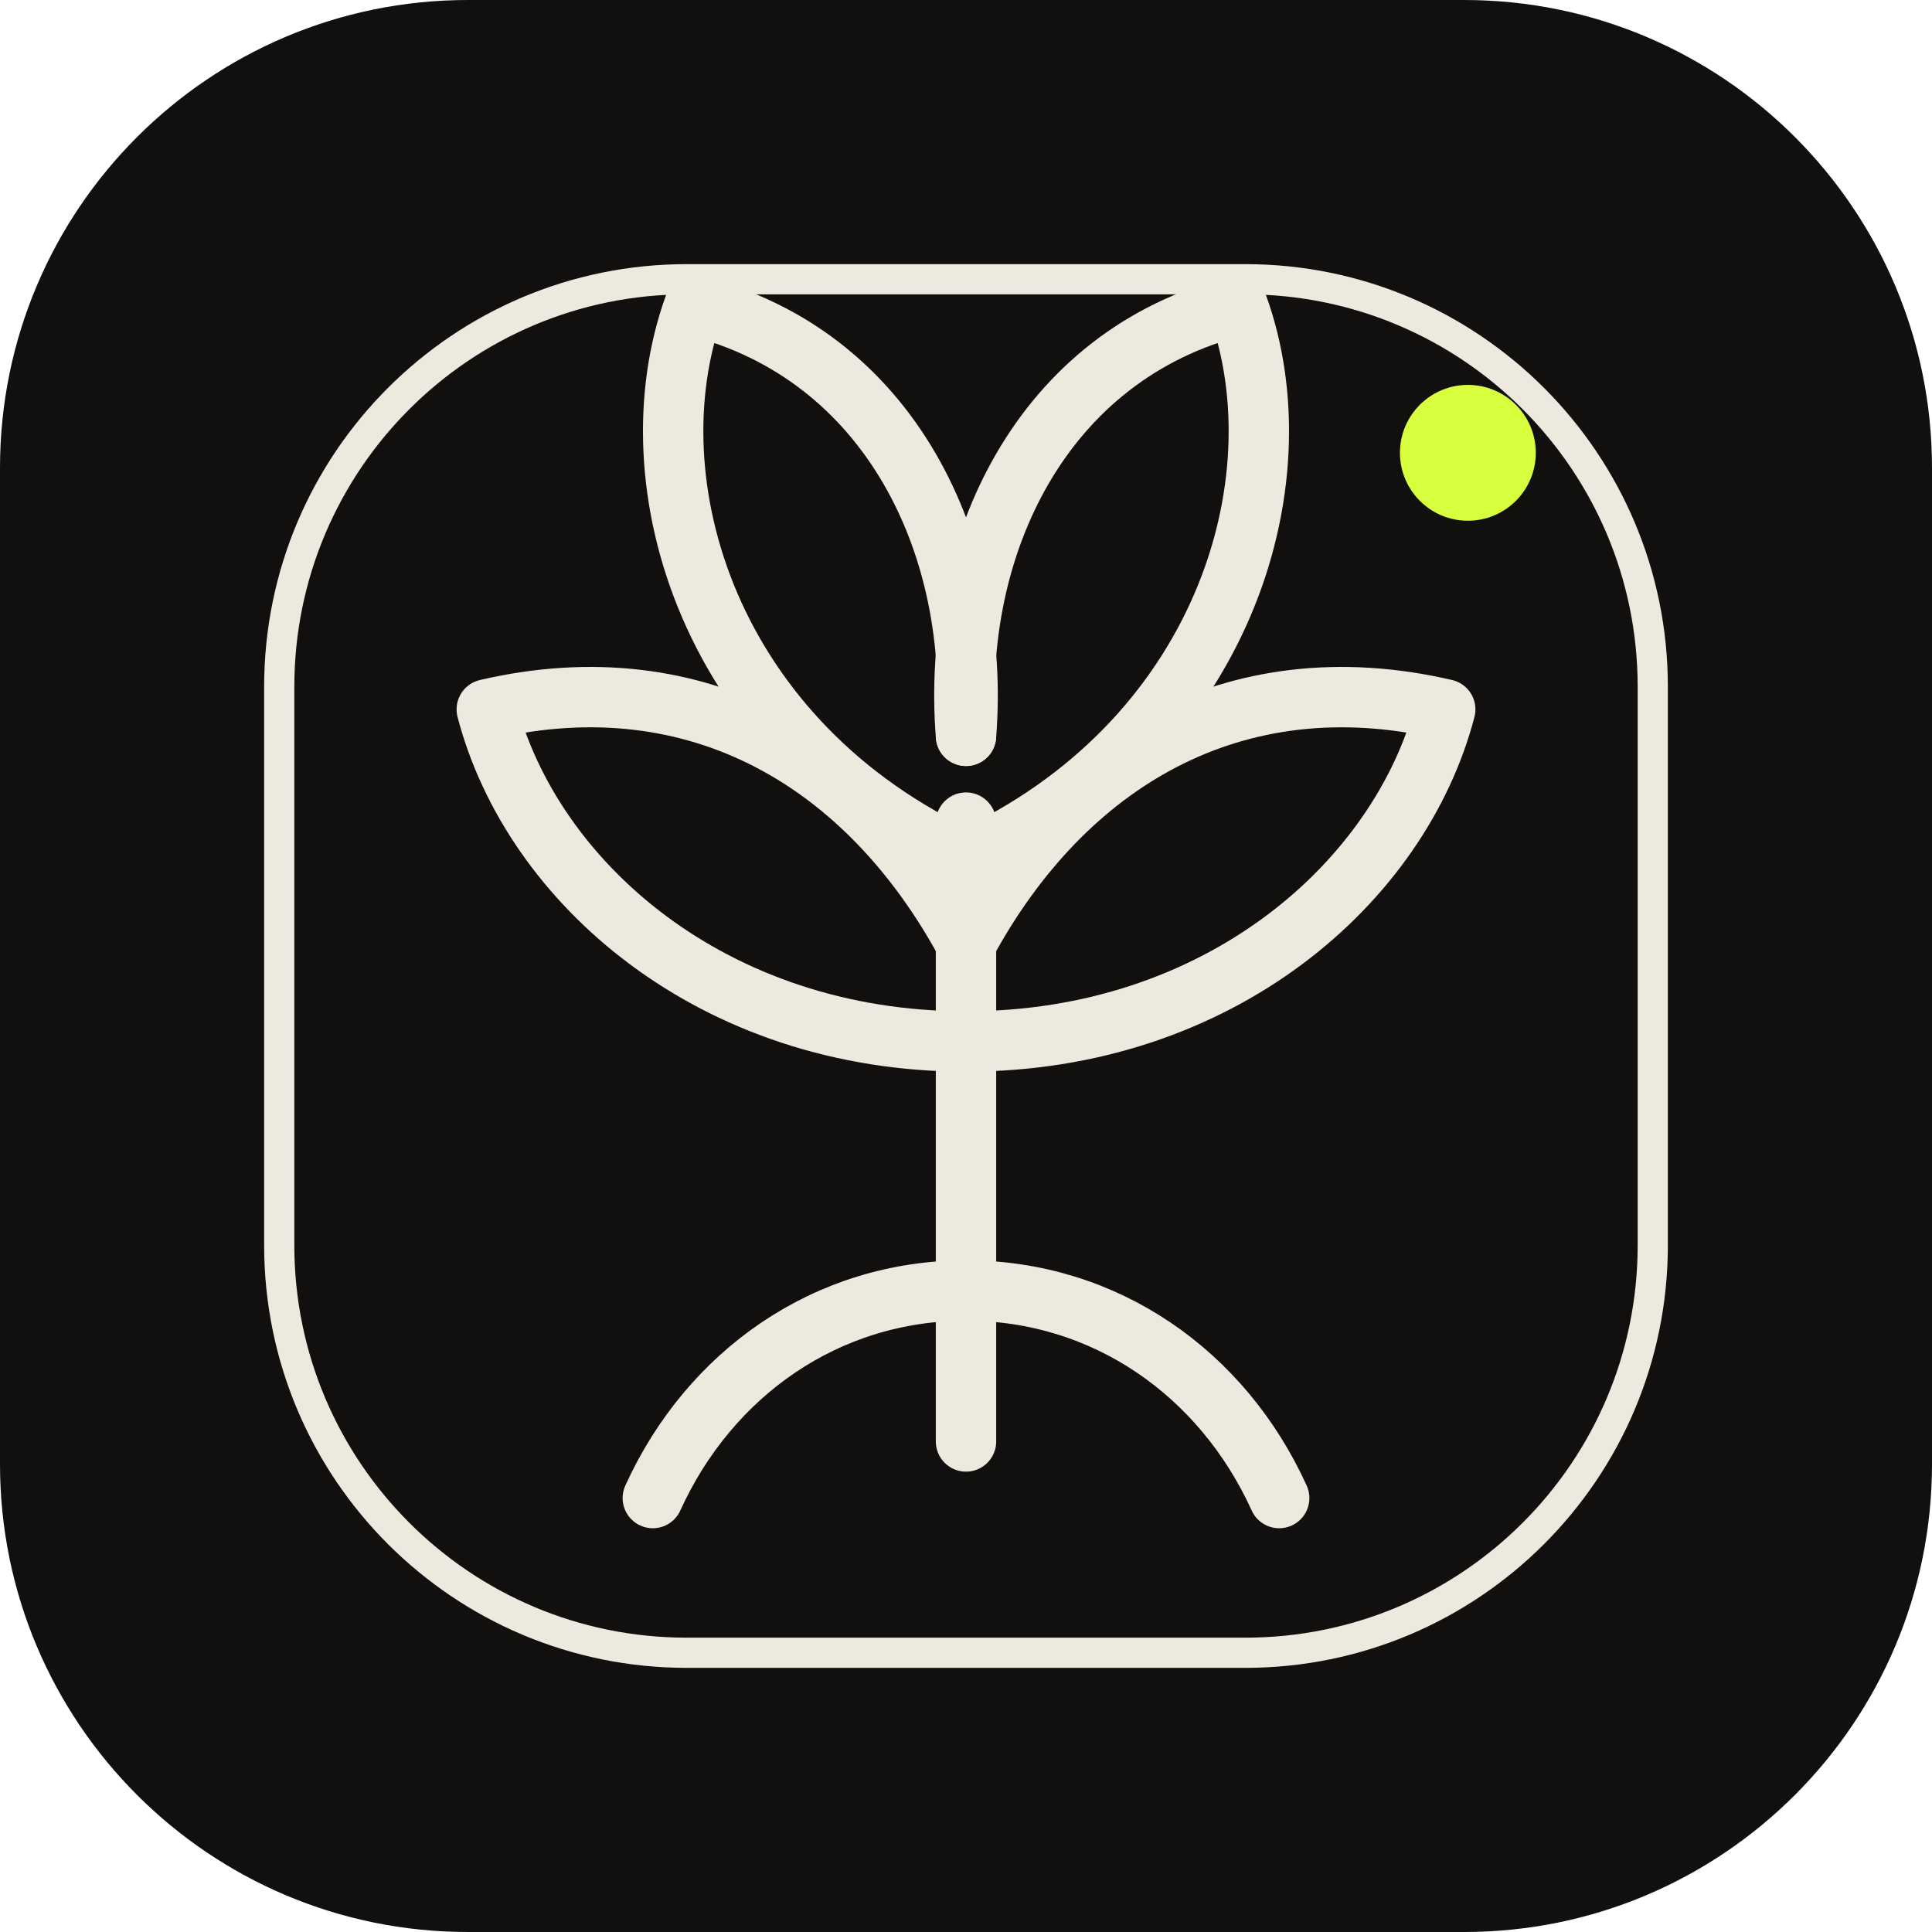
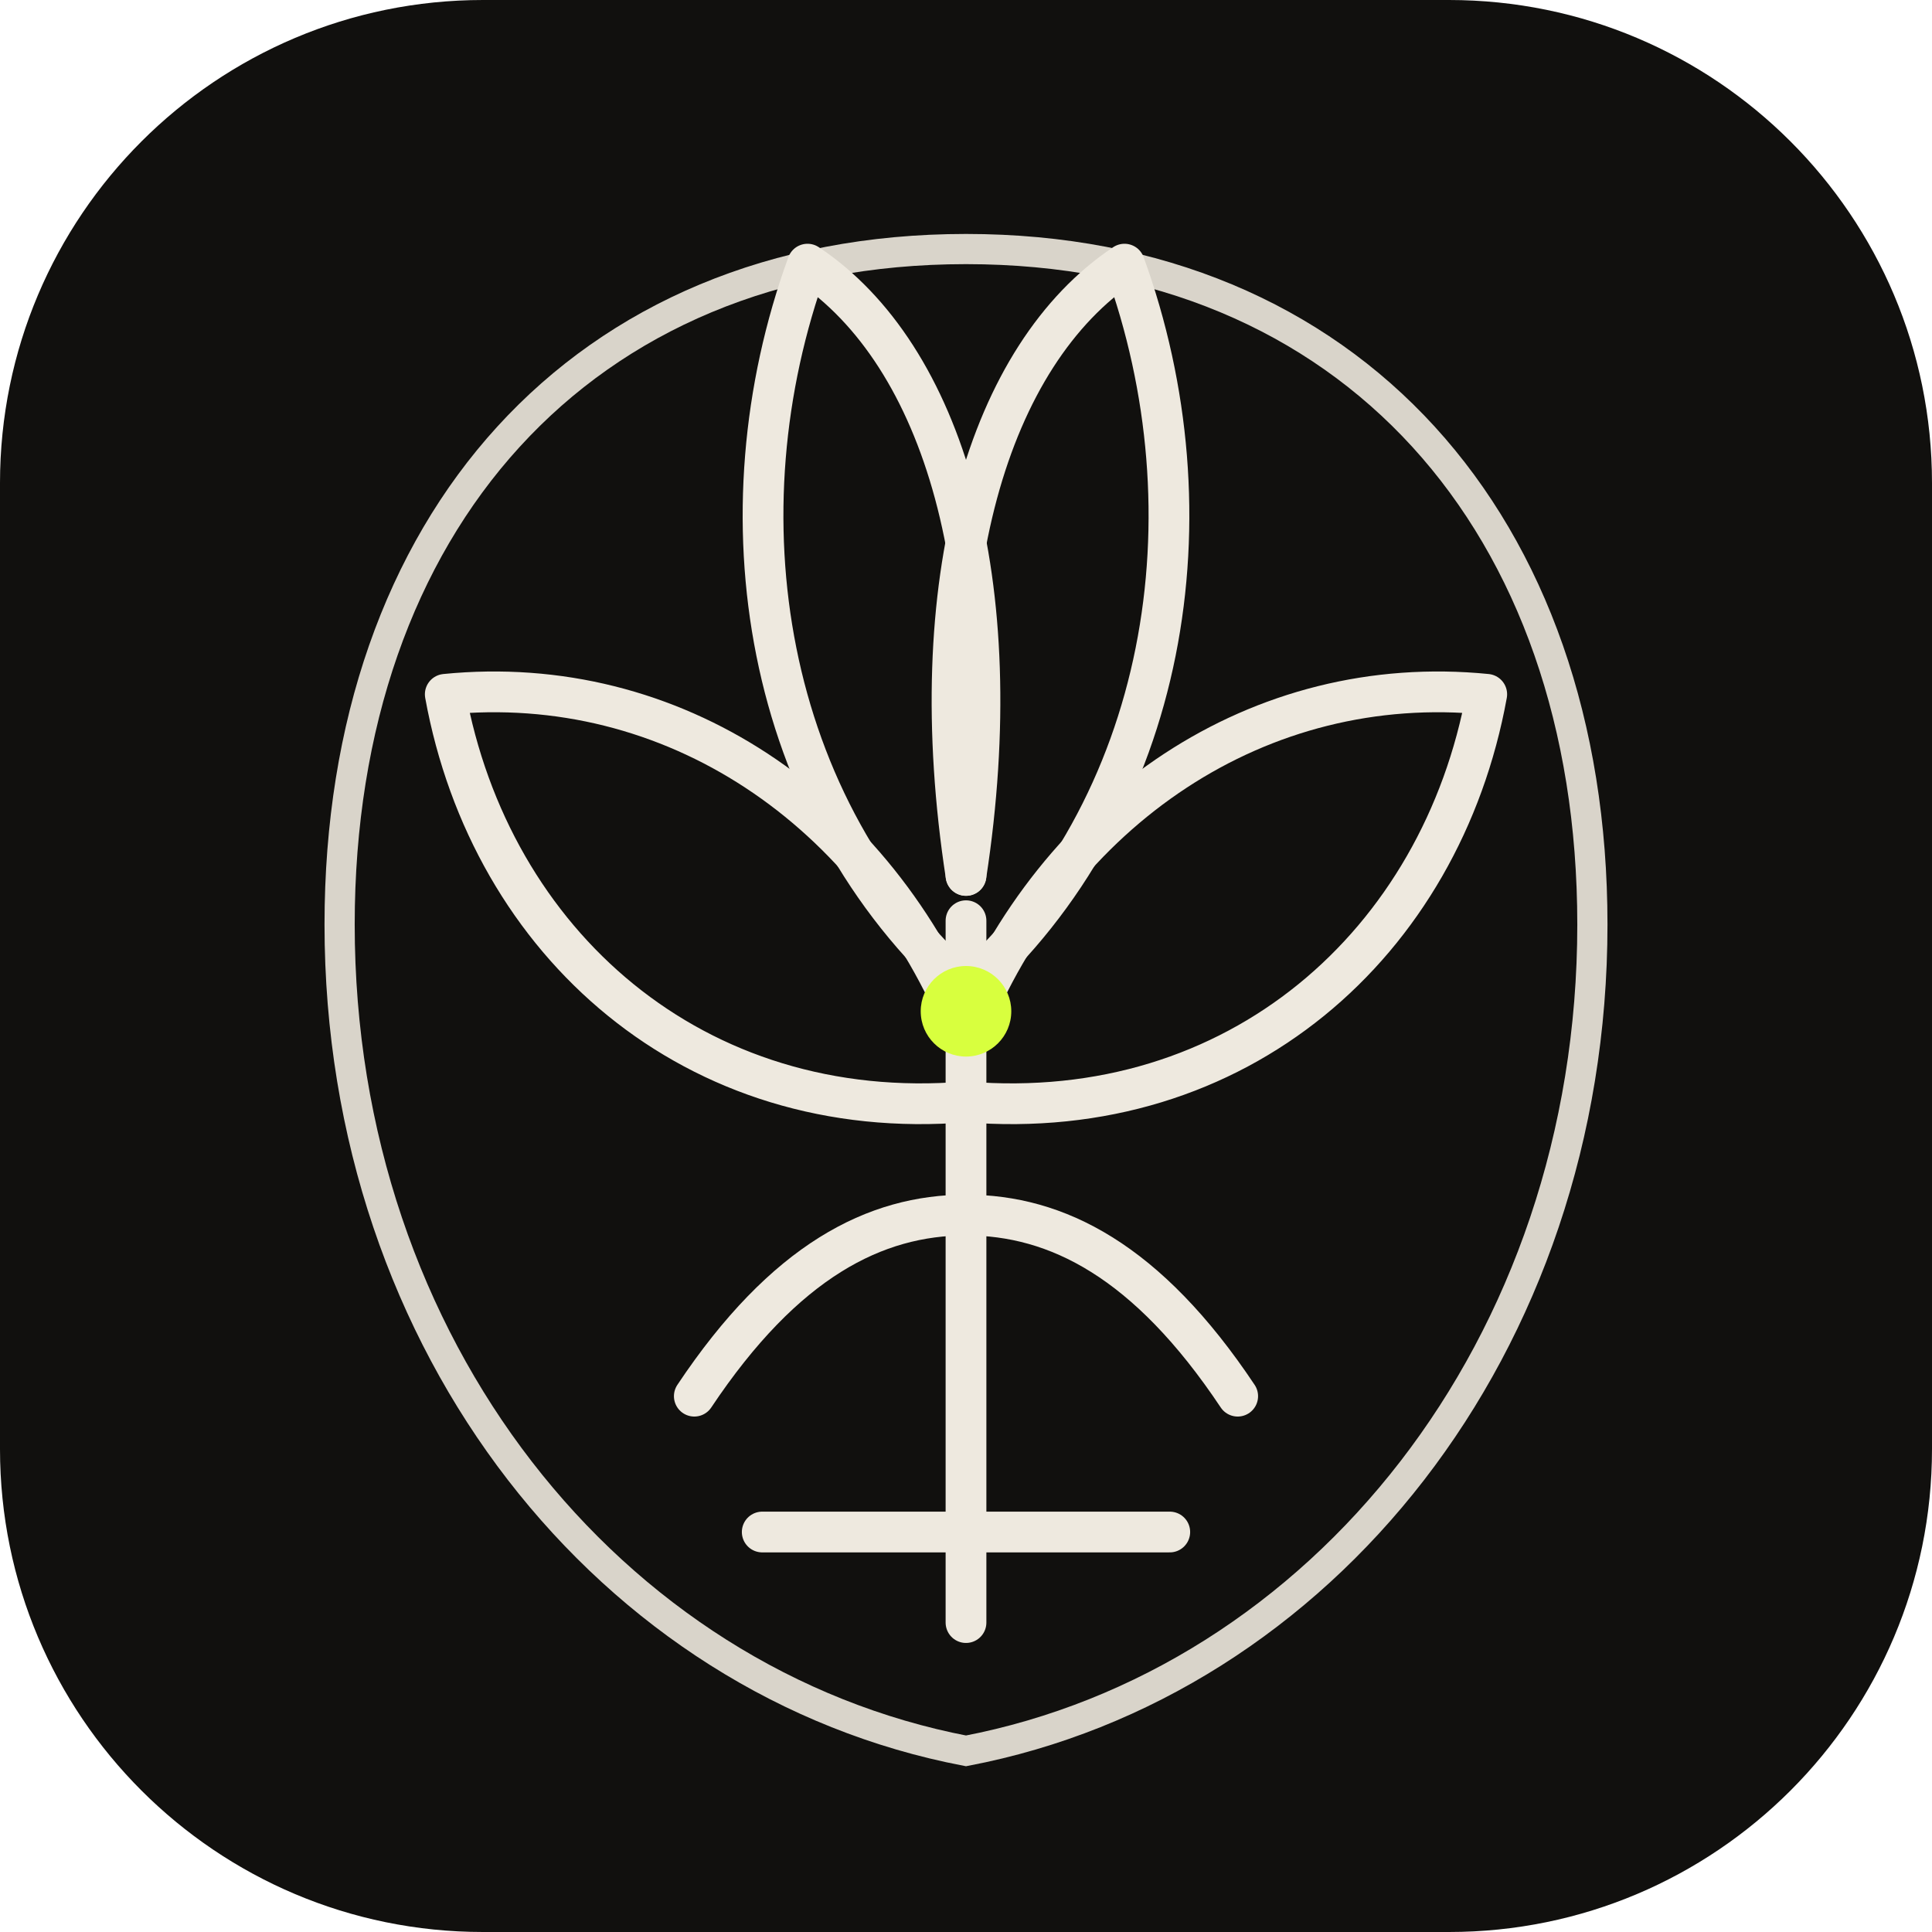
<svg xmlns="http://www.w3.org/2000/svg" viewBox="0 0 512 512" role="img" aria-label="Lilyum Design zambak amblemi">
-   <rect width="512" height="512" rx="124" fill="#11100e" />
-   <rect x="74" y="74" width="364" height="364" rx="108" fill="none" stroke="#eee9df" stroke-width="8" />
-   <g fill="none" stroke="#eee9df" stroke-width="16" stroke-linecap="round" stroke-linejoin="round">
-     <path d="M256 382V218" />
-     <path d="M256 228c-68-31-89-100-72-147 52 13 76 64 72 114" />
-     <path d="M256 228c68-31 89-100 72-147-52 13-76 64-72 114" />
-     <path d="M256 276c-67 0-115-42-127-88 56-13 101 14 127 62" />
-     <path d="M256 276c67 0 115-42 127-88-56-13-101 14-127 62" />
-     <path d="M256 342c-37 0-68 22-83 55m83-55c37 0 68 22 83 55" />
+   <rect width="512" height="512" rx="128" fill="#11100e" />
+   <path d="M256 66C358 66 422 139 422 245c0 112-72 201-166 219C162 446 90 357 90 245 90 139 154 66 256 66Z" fill="none" stroke="#eee9df" stroke-width="8" opacity=".9" />
+   <g transform="translate(64 34) scale(6)" fill="none" stroke="#eee9df" stroke-width="1.8" stroke-linecap="round" stroke-linejoin="round">
+     <path d="M32 66V35" />
+     <path d="M32 38C23 30 21 17 25 6c6 4 9 14 7 27" />
+     <path d="M32 38C41 30 43 17 39 6c-6 4-9 14-7 27" />
+     <path d="M32 43C20 44 11 36 9 25c10-1 19 5 23 15" />
+     <path d="M32 43c12 1 21-7 23-18-10-1-19 5-23 15" />
+     <path d="M20 56c4-6 8-8 12-8s8 2 12 8" />
+     <path d="M23 62h18" />
  </g>
-   <circle cx="389" cy="120" r="18" fill="#d8ff3e" />
+   <circle cx="256" cy="268" r="12" fill="#d8ff3e" />
</svg>
